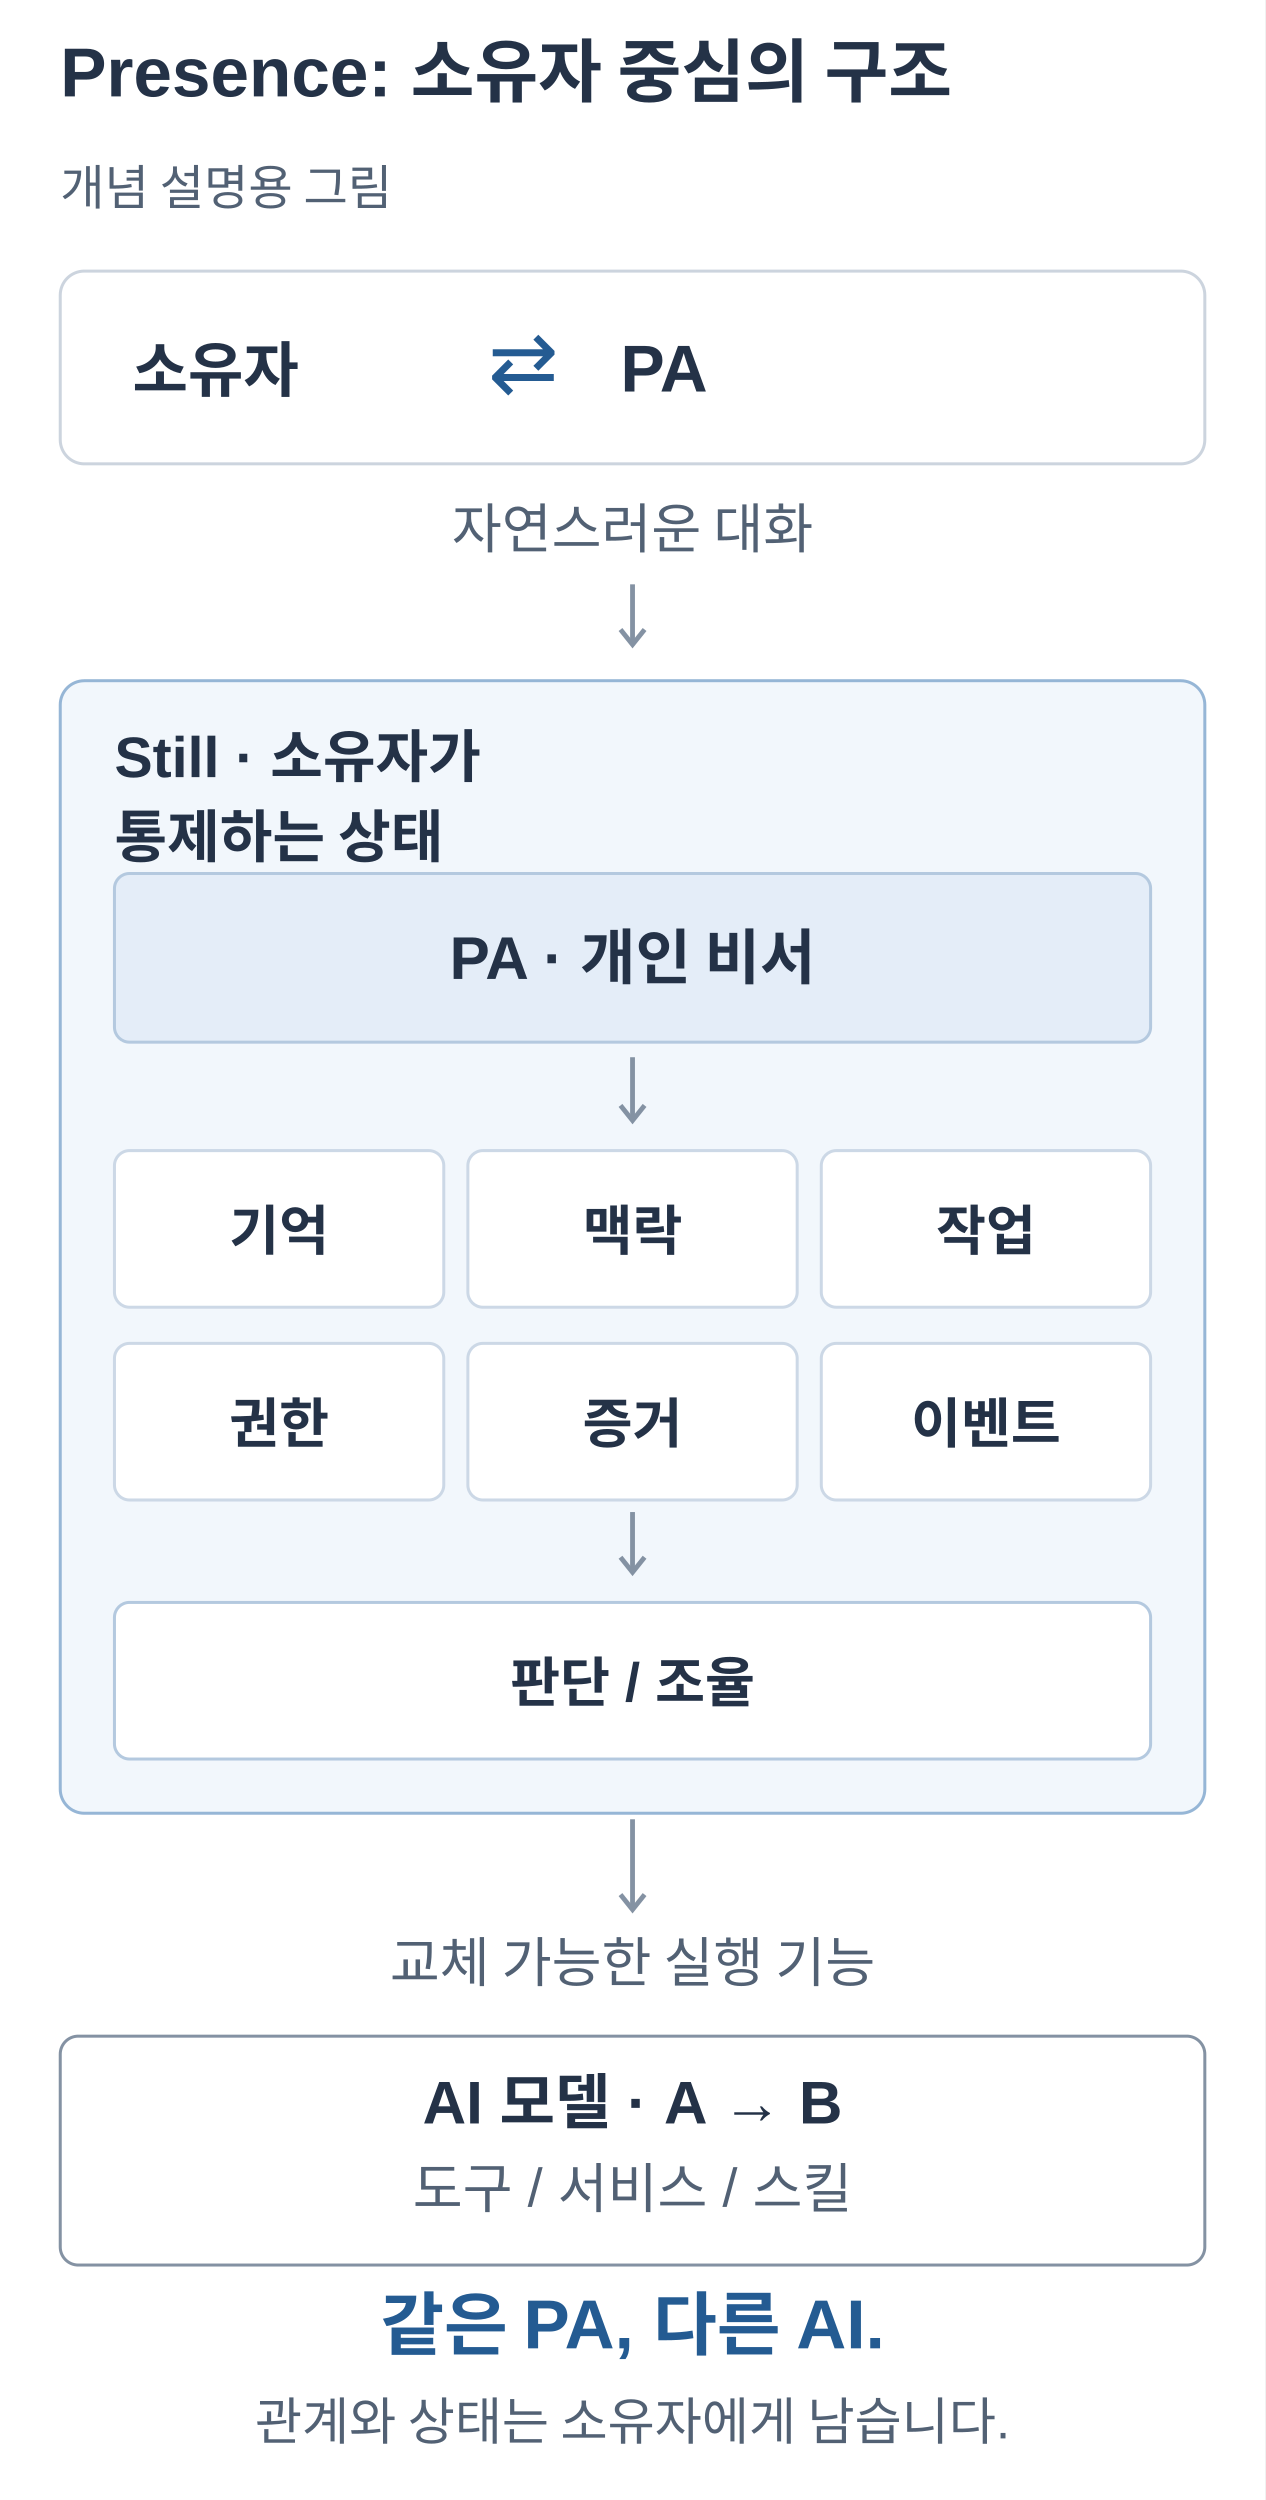
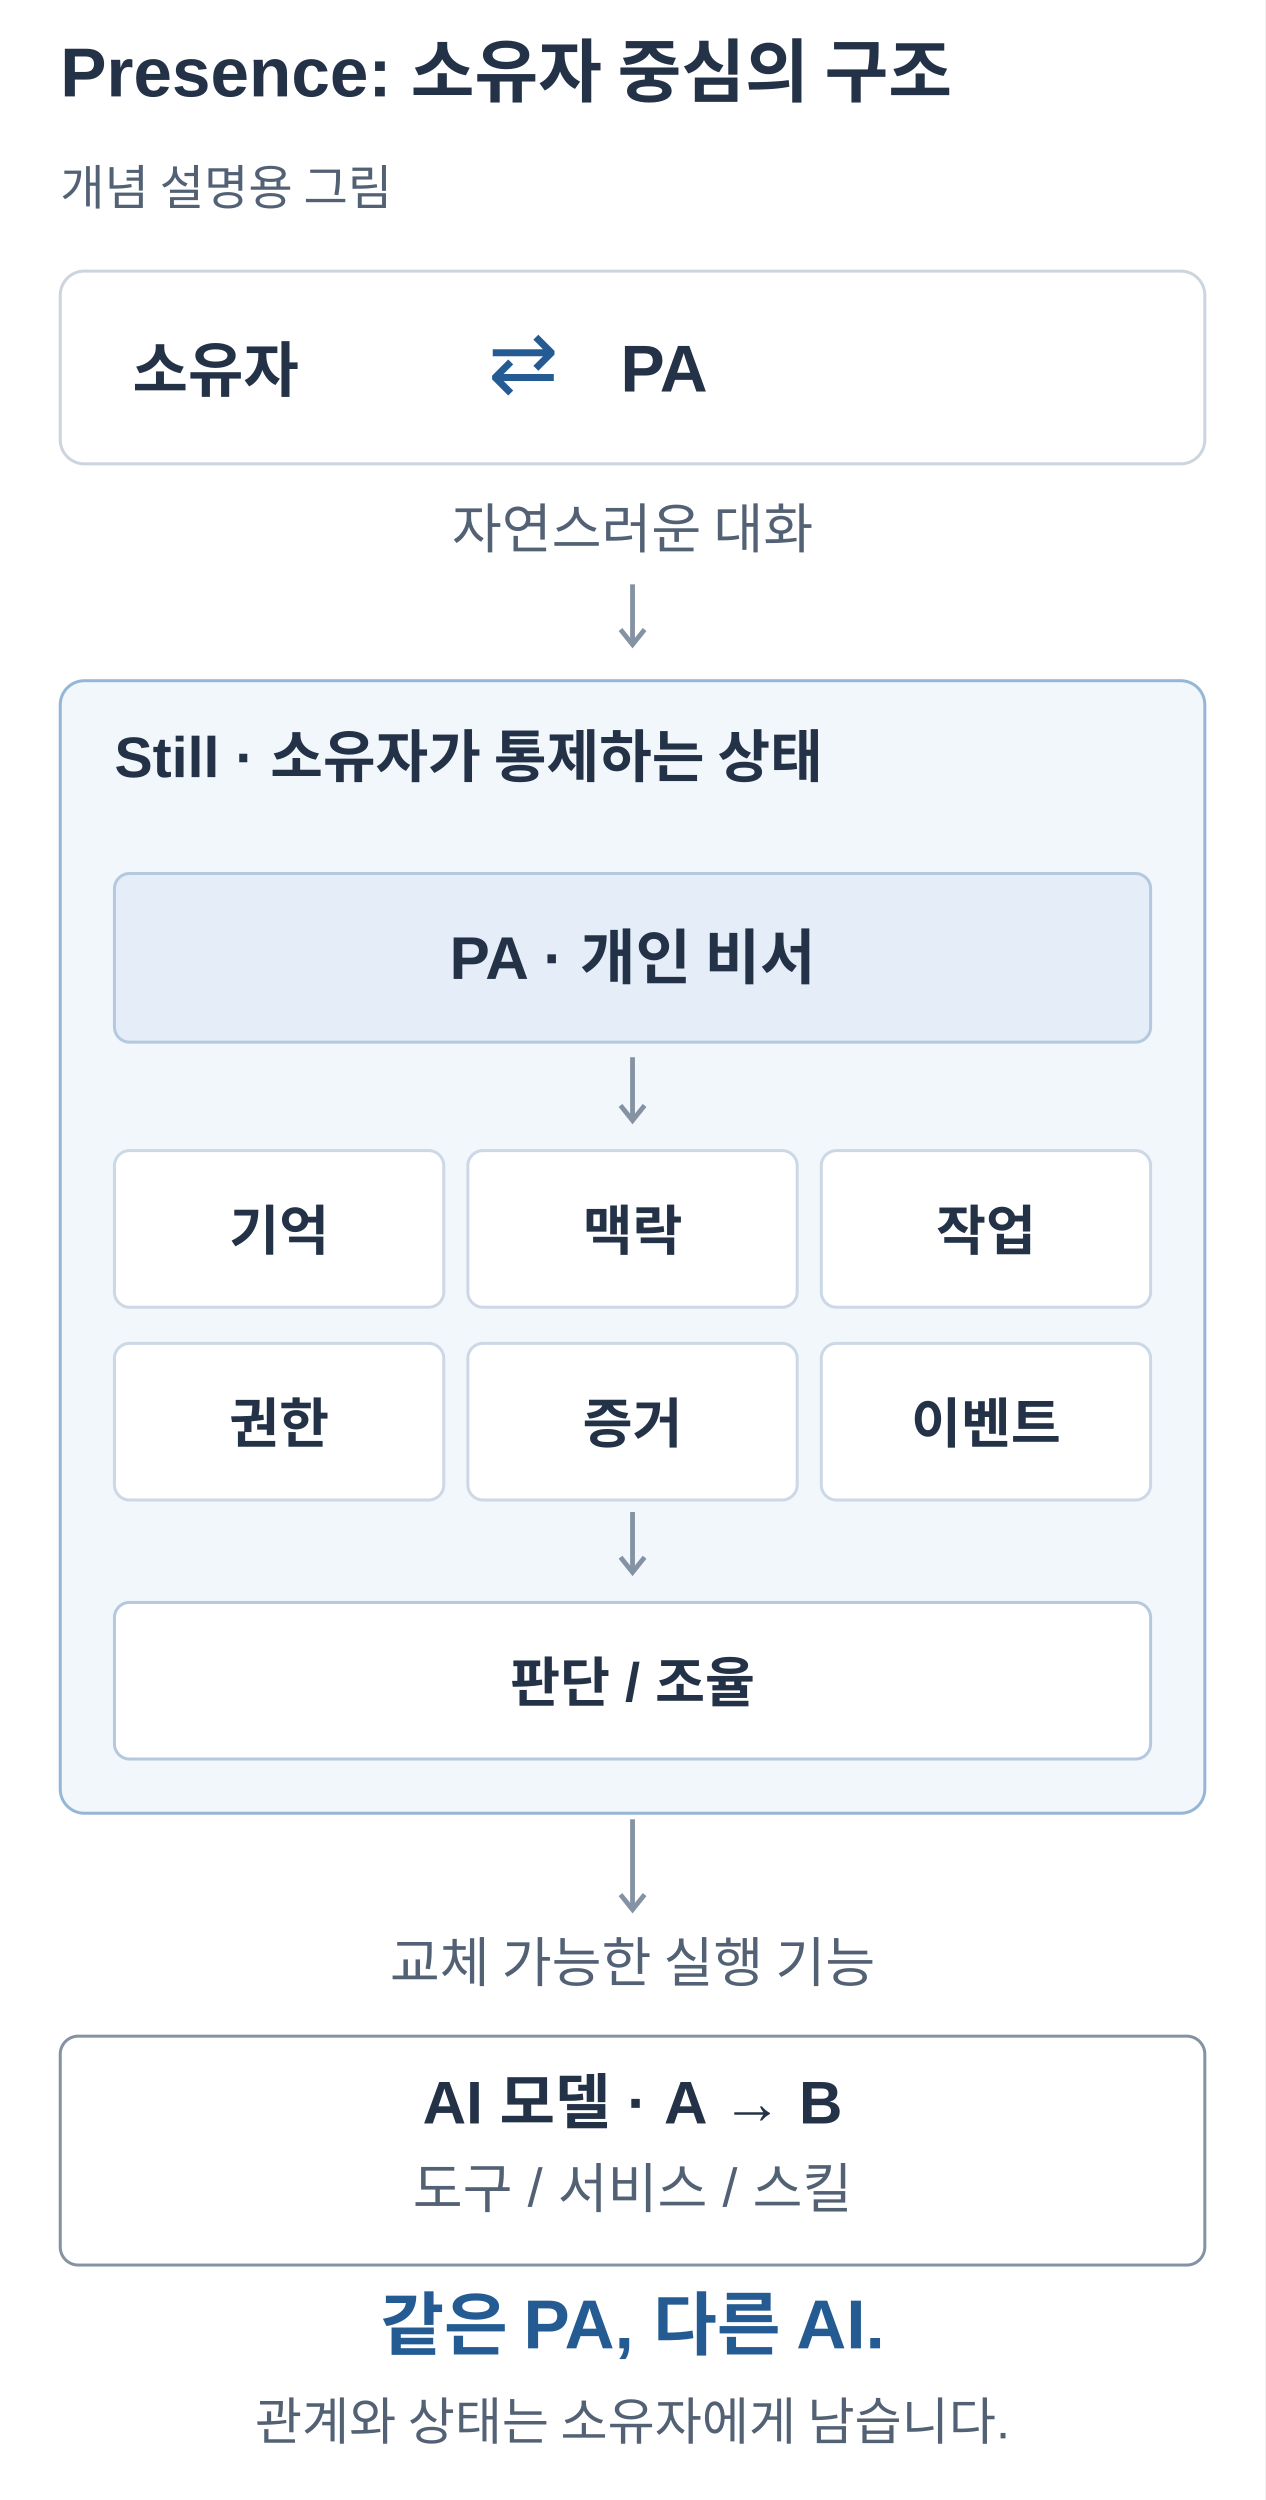
<svg xmlns="http://www.w3.org/2000/svg" width="420" height="830" viewBox="0 0 420 830" role="img" aria-labelledby="title desc">
  <style>text{font-family:Arial,"Noto Sans",sans-serif;fill:#243247} .bold{font-weight:700} .muted{fill:#526174} .blue{fill:#245b92}</style>
  <rect width="420" height="830" fill="#fff" />
  <text x="20" y="32.0" font-size="23" class="bold" text-anchor="start">Presence: 소유자 중심의 구조</text>
  <text x="20" y="68" font-size="16" class="muted" text-anchor="start">개념 설명용 그림</text>
  <rect x="20" y="90" width="380" height="64" rx="8" fill="#fff" stroke="#ccd4de" />
  <text x="44" y="130" font-size="20" class="bold" text-anchor="start">소유자</text>
  <text x="162" y="130" font-size="28" class="blue" text-anchor="start">⇄</text>
  <text x="206" y="130" font-size="22" class="bold" text-anchor="start">PA</text>
  <text x="210" y="182" font-size="18" class="muted" text-anchor="middle">자연스러운 대화</text>
  <path d="M210 194 L210 214" fill="none" stroke="#8492a3" stroke-width="1.6" />
  <path d="M206 209 L210 214 L214 209" fill="none" stroke="#8492a3" stroke-width="1.6" />
  <rect x="20" y="226" width="380" height="376" rx="8" fill="#f2f7fc" stroke="#96b6d6" />
-   <text x="38" y="258.0" font-size="19" class="bold" text-anchor="start">Still · 소유자가</text>
-   <text x="38" y="284.6" font-size="19" class="bold" text-anchor="start">통제하는 상태</text>
+   <text x="38" y="258.0" font-size="19" class="bold" text-anchor="start">Still · 소유자가 통제하는 상태</text>
  <rect x="38" y="290" width="344" height="56" rx="5" fill="#e4edf8" stroke="#b4c9df" />
  <text x="210.0" y="325" font-size="20" class="bold" text-anchor="middle">PA · 개인 비서</text>
  <path d="M210.0 351 L210.0 372" fill="none" stroke="#8492a3" stroke-width="1.6" />
  <path d="M206.0 367 L210.0 372 L214.0 367" fill="none" stroke="#8492a3" stroke-width="1.6" />
  <rect x="38.0" y="382" width="109.333" height="52" rx="5" fill="#fff" stroke="#ccd8e6" />
  <text x="92.667" y="415" font-size="18" class="bold" text-anchor="middle">기억</text>
  <rect x="155.333" y="382" width="109.333" height="52" rx="5" fill="#fff" stroke="#ccd8e6" />
  <text x="210" y="415" font-size="18" class="bold" text-anchor="middle">맥락</text>
  <rect x="272.667" y="382" width="109.333" height="52" rx="5" fill="#fff" stroke="#ccd8e6" />
  <text x="327.333" y="415" font-size="18" class="bold" text-anchor="middle">작업</text>
  <rect x="38.0" y="446" width="109.333" height="52" rx="5" fill="#fff" stroke="#ccd8e6" />
  <text x="92.667" y="479" font-size="18" class="bold" text-anchor="middle">권한</text>
  <rect x="155.333" y="446" width="109.333" height="52" rx="5" fill="#fff" stroke="#ccd8e6" />
  <text x="210" y="479" font-size="18" class="bold" text-anchor="middle">증거</text>
  <rect x="272.667" y="446" width="109.333" height="52" rx="5" fill="#fff" stroke="#ccd8e6" />
  <text x="327.333" y="479" font-size="18" class="bold" text-anchor="middle">이벤트</text>
  <path d="M210.0 502 L210.0 522" fill="none" stroke="#8492a3" stroke-width="1.6" />
  <path d="M206.0 517 L210.0 522 L214.0 517" fill="none" stroke="#8492a3" stroke-width="1.6" />
  <rect x="38" y="532" width="344" height="52" rx="5" fill="#fff" stroke="#b4c9df" />
  <text x="210.0" y="565" font-size="18" class="bold" text-anchor="middle">판단 / 조율</text>
  <path d="M210.0 604 L210.0 634" fill="none" stroke="#8492a3" stroke-width="1.6" />
  <path d="M206.0 629 L210.0 634 L214.0 629" fill="none" stroke="#8492a3" stroke-width="1.6" />
  <text x="210.0" y="658" font-size="18" class="muted" text-anchor="middle">교체 가능한 실행 기능</text>
  <rect x="20" y="676" width="380" height="76" rx="6" fill="#fff" stroke="#8492a3" />
  <text x="210.0" y="705" font-size="20" class="bold" text-anchor="middle">AI 모델 · A → B</text>
  <text x="210.0" y="733" font-size="18" class="muted" text-anchor="middle">도구 / 서비스 / 스킬</text>
  <text x="210.0" y="780" font-size="23" class="blue bold" text-anchor="middle">같은 PA, 다른 AI.</text>
  <text x="210.0" y="810" font-size="17" class="muted" text-anchor="middle">관계와 상태는 소유자에게 남습니다.</text>
</svg>
